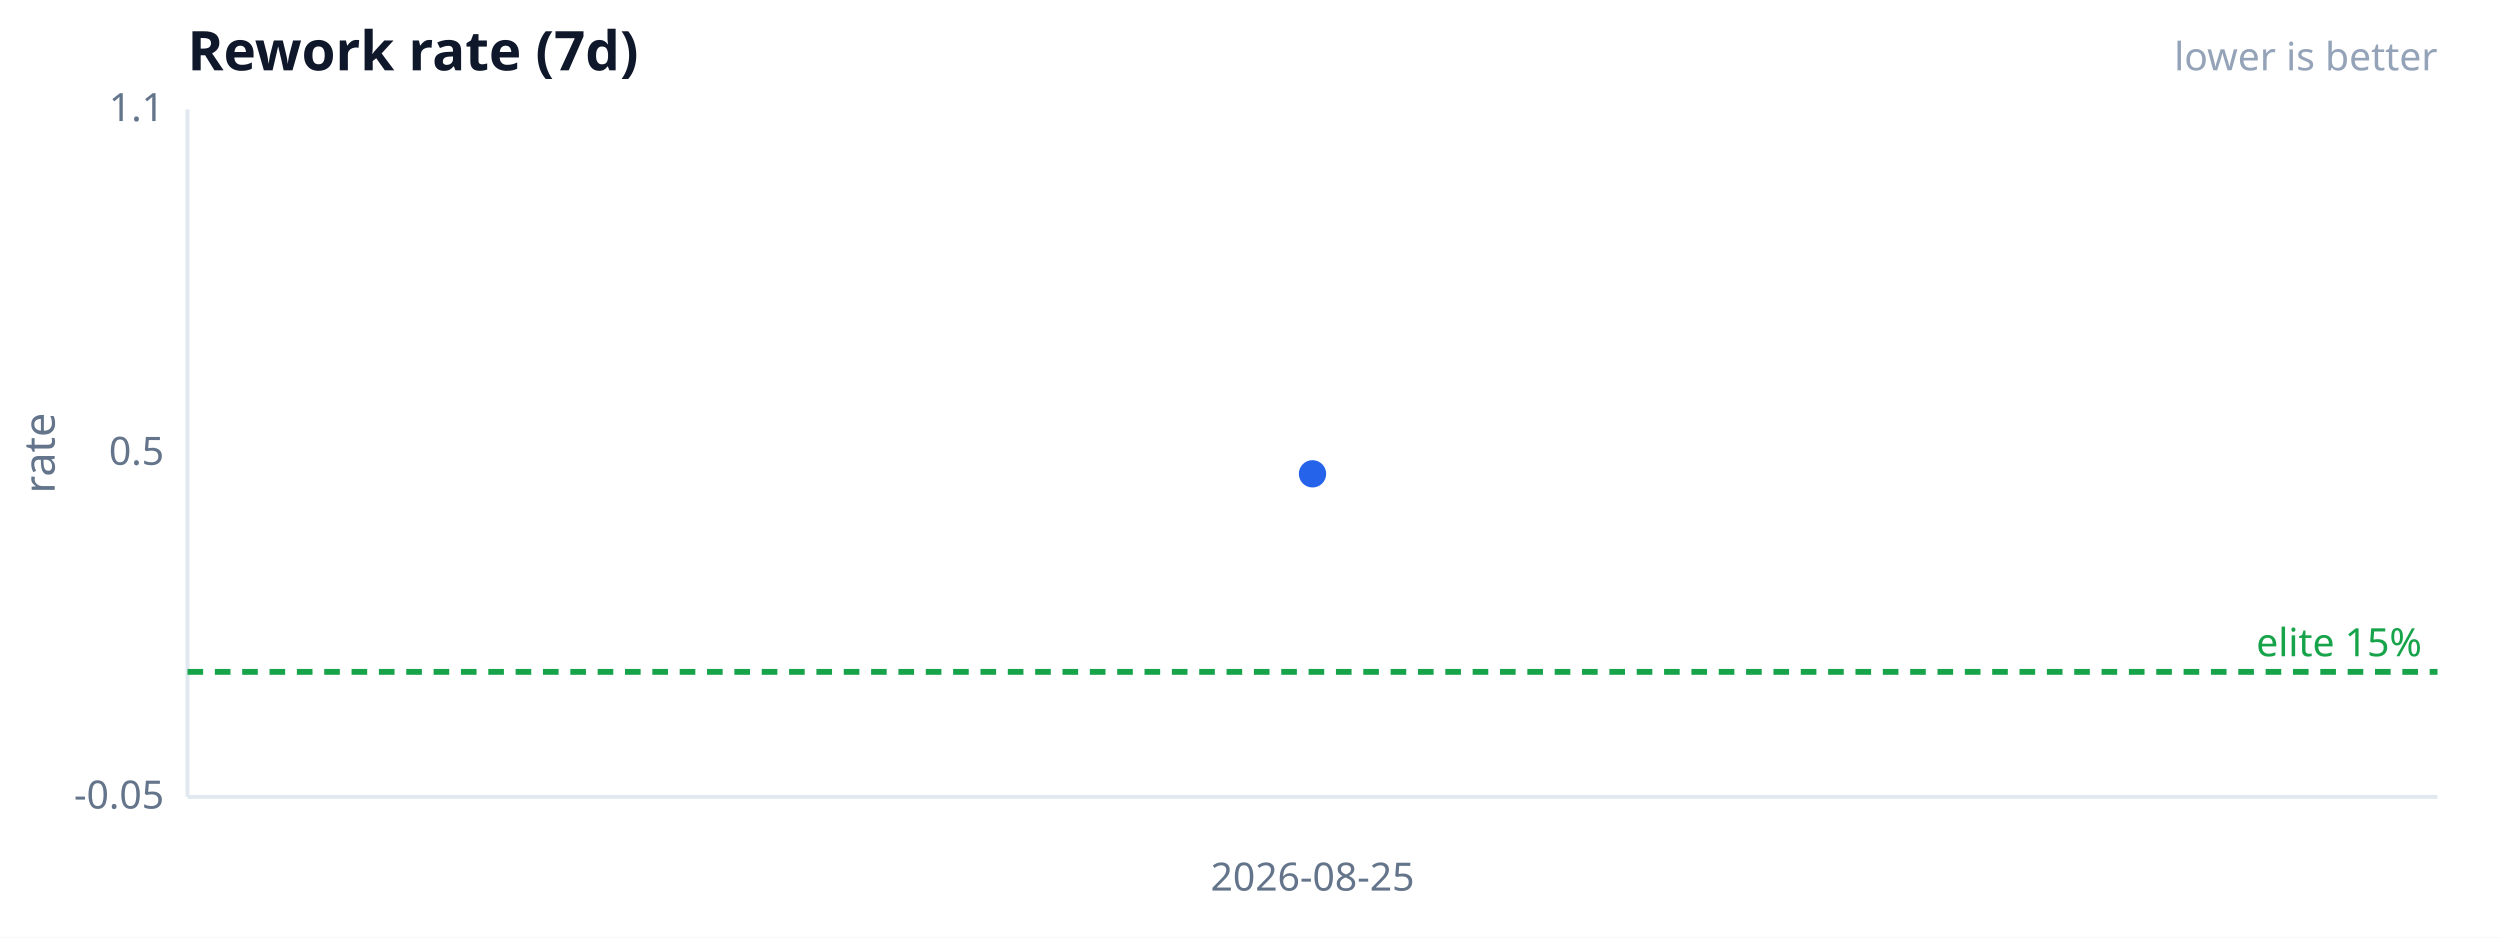
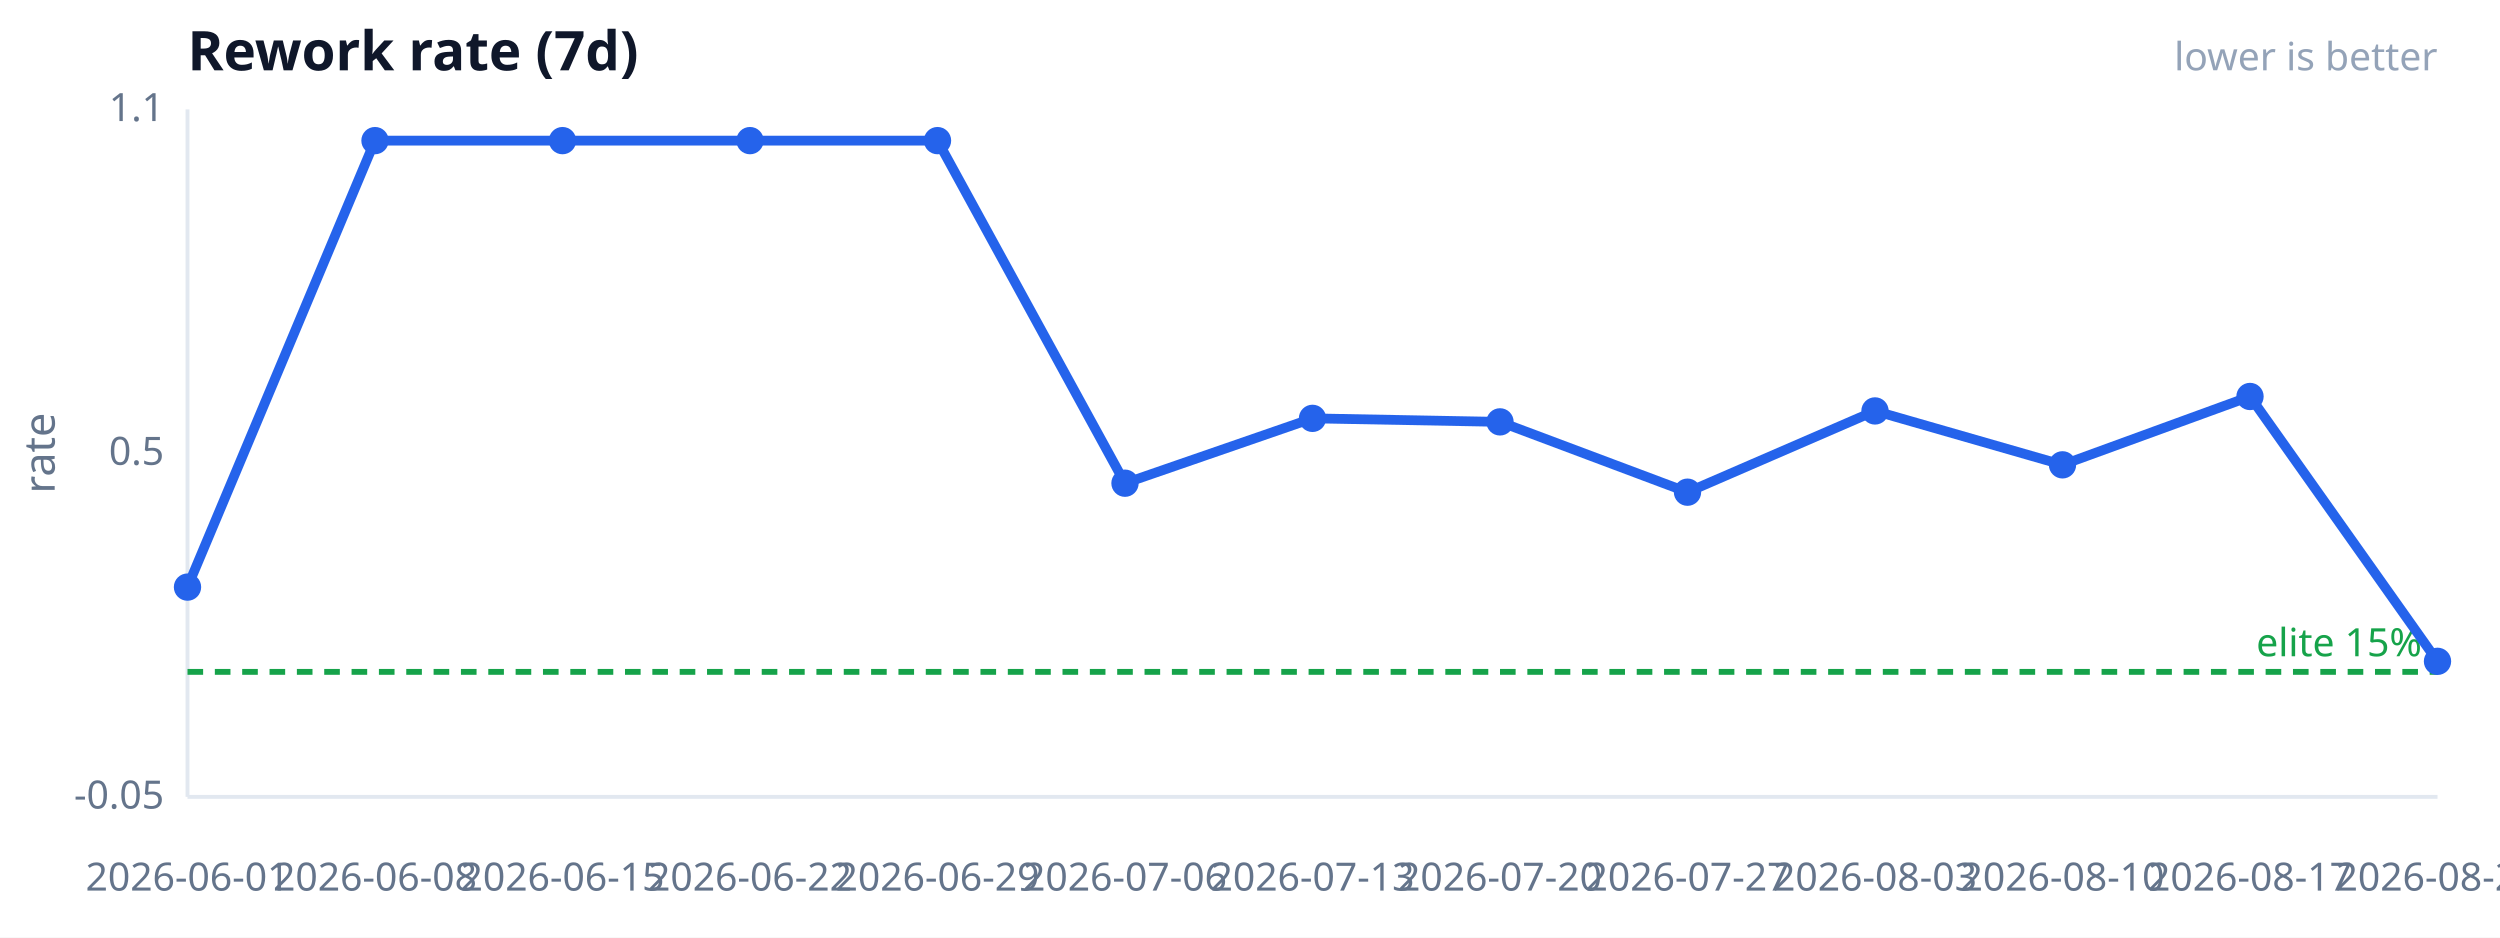
<svg xmlns="http://www.w3.org/2000/svg" width="640" height="240" viewBox="0 0 640 240">
  <rect width="100%" height="100%" fill="#ffffff" />
  <text x="48" y="18" font-family="system-ui,sans-serif" font-size="14" font-weight="600" fill="#0f172a">Rework rate (7d)</text>
  <text x="624" y="18" text-anchor="end" font-family="system-ui,sans-serif" font-size="10" fill="#94a3b8">lower is better</text>
  <line x1="48" y1="28" x2="48" y2="204" stroke="#e2e8f0" />
  <line x1="48" y1="204" x2="624" y2="204" stroke="#e2e8f0" />
  <text x="42" y="207.0" text-anchor="end" font-family="system-ui,sans-serif" font-size="10" fill="#64748b">-0.05</text>
  <text x="42" y="119.0" text-anchor="end" font-family="system-ui,sans-serif" font-size="10" fill="#64748b">0.5</text>
  <text x="42" y="31.0" text-anchor="end" font-family="system-ui,sans-serif" font-size="10" fill="#64748b">1.1</text>
  <text x="14" y="116.0" transform="rotate(-90 14 116.0)" text-anchor="middle" font-family="system-ui,sans-serif" font-size="11" fill="#64748b">rate</text>
  <line x1="48" y1="172.0" x2="624" y2="172.0" stroke="#16a34a" stroke-dasharray="4 3" stroke-width="1.5" />
  <text x="620" y="168.0" text-anchor="end" font-family="system-ui,sans-serif" font-size="10" fill="#16a34a">elite 15%</text>
-   <polyline fill="none" stroke="#2563eb" stroke-width="2.5" points="336.0,121.3" />
-   <circle cx="336.0" cy="121.3" r="3.5" fill="#2563eb" />
-   <text x="336.0" y="228" text-anchor="middle" font-family="system-ui,sans-serif" font-size="10" fill="#64748b">2026-08-25</text>
+   <polyline fill="none" stroke="#2563eb" stroke-width="2.5" points="48.0,150.3 96.0,36.0 144.0,36.0 192.0,36.0 240.0,36.0 288.0,123.7 336.0,107.1 384.0,108.0 432.0,126.0 480.0,105.2 528.0,119.0 576.0,101.5 624.0,169.3" />
+   <circle cx="48.0" cy="150.3" r="3.5" fill="#2563eb" />
+   <circle cx="96.0" cy="36.0" r="3.5" fill="#2563eb" />
+   <circle cx="144.0" cy="36.0" r="3.5" fill="#2563eb" />
+   <circle cx="192.0" cy="36.0" r="3.5" fill="#2563eb" />
+   <circle cx="240.0" cy="36.0" r="3.5" fill="#2563eb" />
+   <circle cx="288.0" cy="123.7" r="3.5" fill="#2563eb" />
+   <circle cx="336.0" cy="107.1" r="3.5" fill="#2563eb" />
+   <circle cx="384.0" cy="108.0" r="3.5" fill="#2563eb" />
+   <circle cx="432.0" cy="126.0" r="3.5" fill="#2563eb" />
+   <circle cx="480.0" cy="105.2" r="3.5" fill="#2563eb" />
+   <circle cx="528.0" cy="119.0" r="3.5" fill="#2563eb" />
+   <circle cx="576.0" cy="101.5" r="3.5" fill="#2563eb" />
+   <circle cx="624.0" cy="169.3" r="3.5" fill="#2563eb" />
+   <text x="48.0" y="228" text-anchor="middle" font-family="system-ui,sans-serif" font-size="10" fill="#64748b">2026-06-01</text>
+   <text x="96.0" y="228" text-anchor="middle" font-family="system-ui,sans-serif" font-size="10" fill="#64748b">2026-06-08</text>
+   <text x="144.0" y="228" text-anchor="middle" font-family="system-ui,sans-serif" font-size="10" fill="#64748b">2026-06-15</text>
+   <text x="192.0" y="228" text-anchor="middle" font-family="system-ui,sans-serif" font-size="10" fill="#64748b">2026-06-22</text>
+   <text x="240.0" y="228" text-anchor="middle" font-family="system-ui,sans-serif" font-size="10" fill="#64748b">2026-06-29</text>
+   <text x="288.0" y="228" text-anchor="middle" font-family="system-ui,sans-serif" font-size="10" fill="#64748b">2026-07-06</text>
+   <text x="336.0" y="228" text-anchor="middle" font-family="system-ui,sans-serif" font-size="10" fill="#64748b">2026-07-13</text>
+   <text x="384.0" y="228" text-anchor="middle" font-family="system-ui,sans-serif" font-size="10" fill="#64748b">2026-07-20</text>
+   <text x="432.0" y="228" text-anchor="middle" font-family="system-ui,sans-serif" font-size="10" fill="#64748b">2026-07-27</text>
+   <text x="480.0" y="228" text-anchor="middle" font-family="system-ui,sans-serif" font-size="10" fill="#64748b">2026-08-03</text>
+   <text x="528.0" y="228" text-anchor="middle" font-family="system-ui,sans-serif" font-size="10" fill="#64748b">2026-08-10</text>
+   <text x="576.0" y="228" text-anchor="middle" font-family="system-ui,sans-serif" font-size="10" fill="#64748b">2026-08-17</text>
+   <text x="624.0" y="228" text-anchor="middle" font-family="system-ui,sans-serif" font-size="10" fill="#64748b">2026-08-24</text>
</svg>
